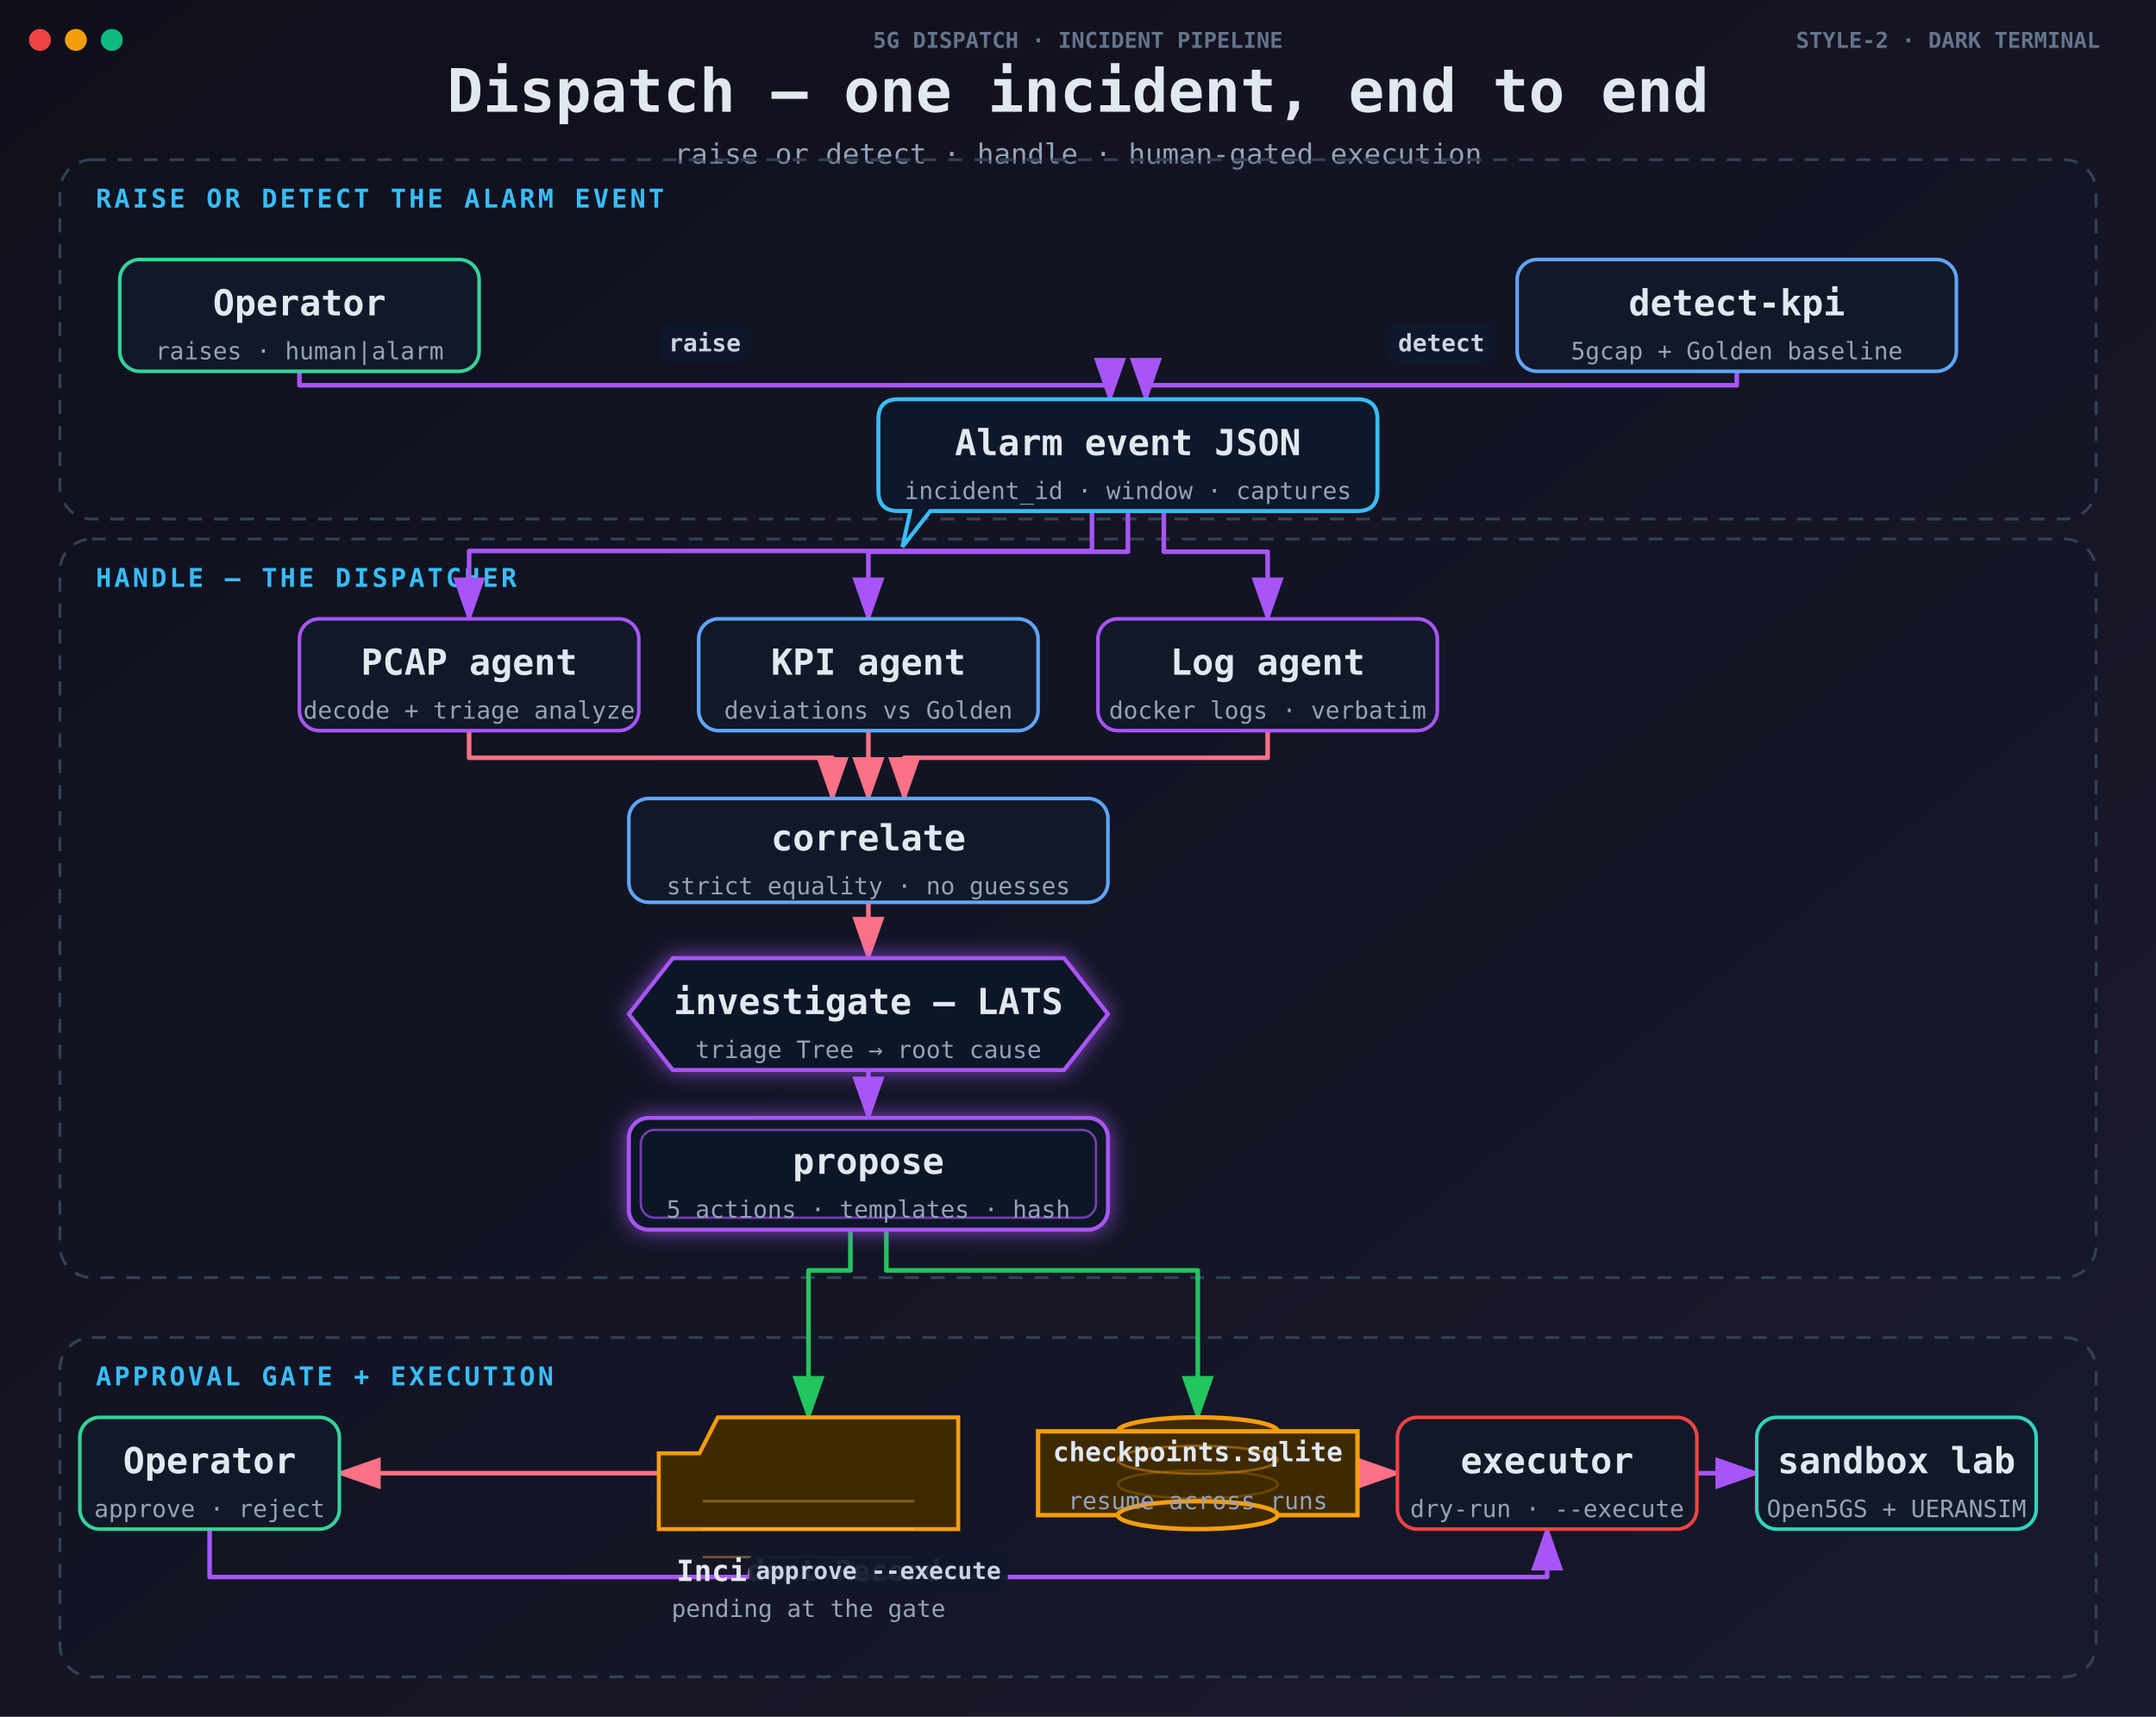
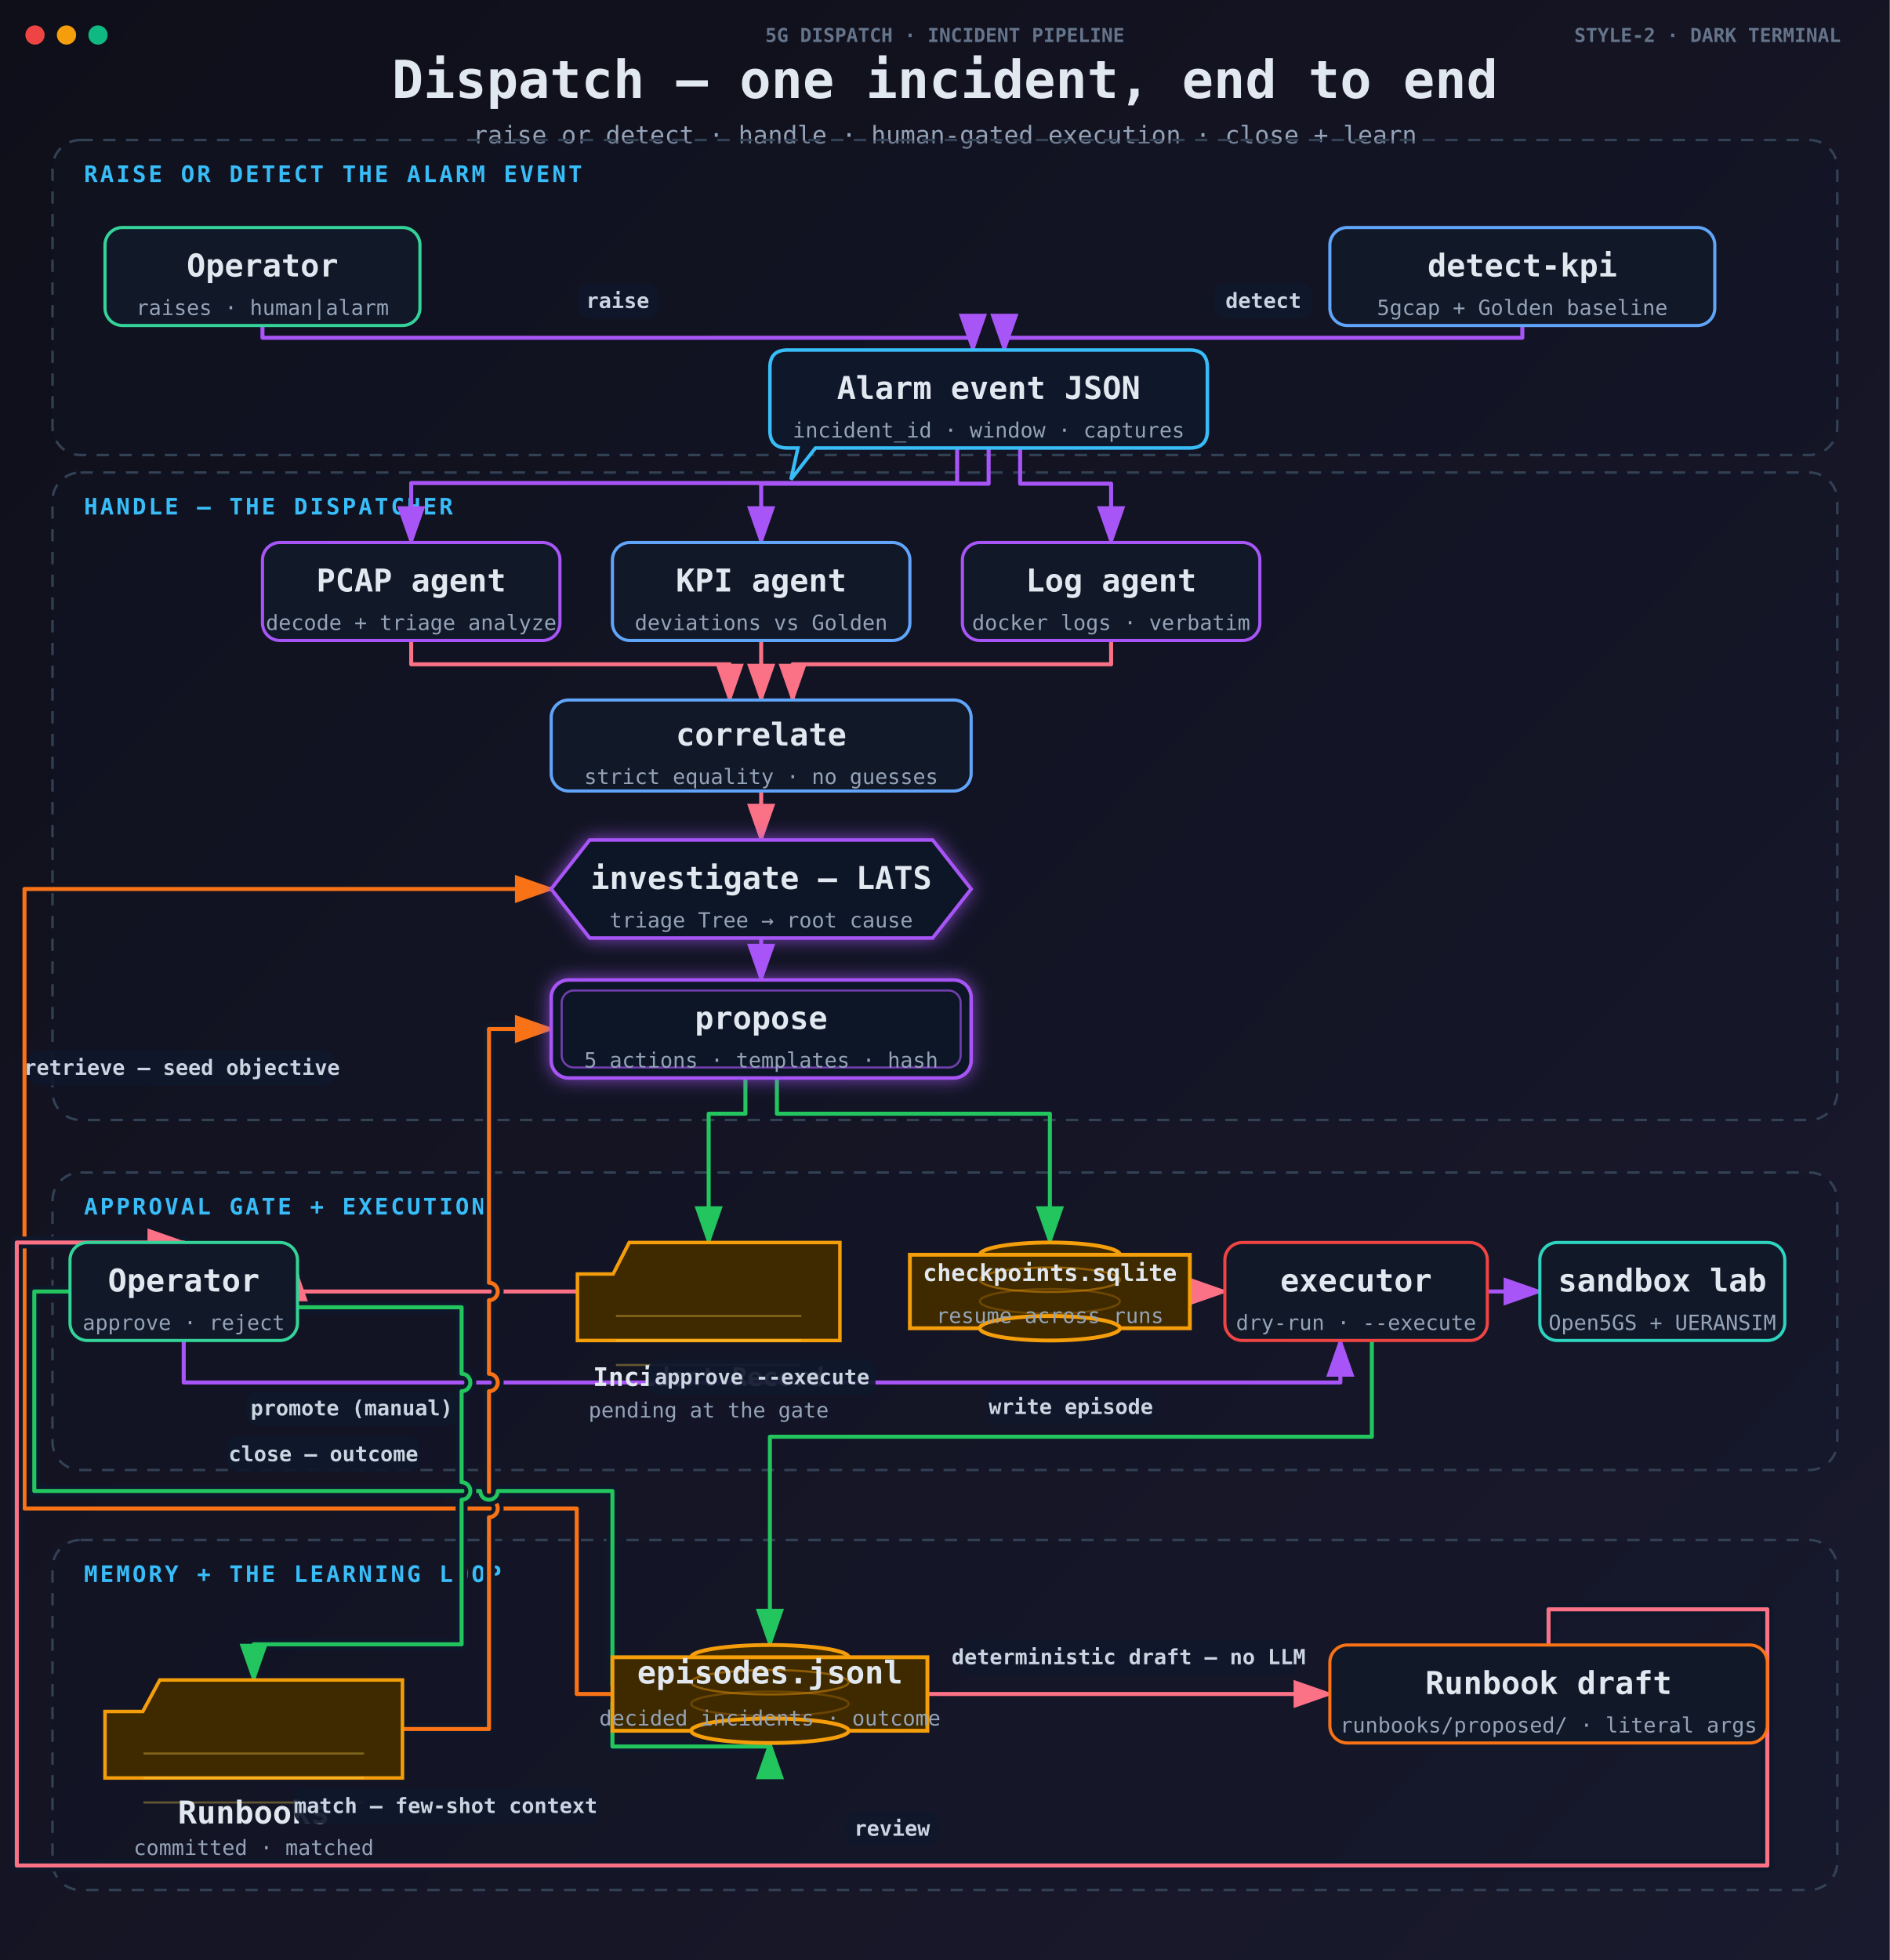
- <svg xmlns="http://www.w3.org/2000/svg" viewBox="0 0 1080 860" width="1080" height="860" data-generator="fireworks-tech-graph" data-schema-version="1" data-text-metrics="heuristic-v1" data-style-id="2" data-visual-theme="Dark Terminal" data-diagram-type="agent" data-motion-scene="" data-semantic-profile="generic" data-semantic-valid="true" data-quality-profile="standard" data-max-bends-per-edge="12" data-max-total-bends="100" data-max-route-stretch="5.0" data-max-bridged-crossings="8" data-min-node-gap="0.0" data-min-container-gutter="0.0" data-min-label-clearance="2.0" data-min-segment-length="0.0">
+ <svg xmlns="http://www.w3.org/2000/svg" viewBox="0 0 1080 1120" width="1080" height="1120" data-generator="fireworks-tech-graph" data-schema-version="1" data-text-metrics="heuristic-v1" data-style-id="2" data-visual-theme="Dark Terminal" data-diagram-type="agent" data-motion-scene="" data-semantic-profile="generic" data-semantic-valid="true" data-quality-profile="standard" data-max-bends-per-edge="12" data-max-total-bends="100" data-max-route-stretch="5.0" data-max-bridged-crossings="9" data-min-node-gap="0.0" data-min-container-gutter="0.0" data-min-label-clearance="2.0" data-min-segment-length="0.0">
  <defs>
    <marker id="arrowA" markerWidth="10" markerHeight="7" refX="9" refY="3.5" orient="auto">
      <polygon points="0 0, 10 3.5, 0 7" fill="#a855f7" />
    </marker>
    <marker id="arrowB" markerWidth="10" markerHeight="7" refX="9" refY="3.5" orient="auto">
      <polygon points="0 0, 10 3.5, 0 7" fill="#22c55e" />
    </marker>
    <marker id="arrowC" markerWidth="10" markerHeight="7" refX="9" refY="3.5" orient="auto">
      <polygon points="0 0, 10 3.5, 0 7" fill="#38bdf8" />
    </marker>
    <marker id="arrowE" markerWidth="10" markerHeight="7" refX="9" refY="3.5" orient="auto">
      <polygon points="0 0, 10 3.5, 0 7" fill="#fb7185" />
    </marker>
    <marker id="arrowF" markerWidth="10" markerHeight="7" refX="9" refY="3.5" orient="auto">
      <polygon points="0 0, 10 3.5, 0 7" fill="#f59e0b" />
    </marker>
    <marker id="arrowG" markerWidth="10" markerHeight="7" refX="9" refY="3.5" orient="auto">
      <polygon points="0 0, 10 3.5, 0 7" fill="#f97316" />
    </marker>
    <marker id="arrowH" markerWidth="10" markerHeight="7" refX="9" refY="3.5" orient="auto">
      <polygon points="0 0, 10 3.5, 0 7" fill="#94a3b8" />
    </marker>
    <linearGradient id="terminalGradient" x1="0%" y1="0%" x2="100%" y2="100%">
      <stop offset="0%" stop-color="#0f0f1a" />
      <stop offset="100%" stop-color="#1a1a2e" />
    </linearGradient>
    <filter id="glowBlue" x="-30%" y="-30%" width="160%" height="160%">
      <feDropShadow dx="0" dy="0" stdDeviation="5" flood-color="#3b82f6" flood-opacity="0.65" />
    </filter>
    <filter id="glowPurple" x="-30%" y="-30%" width="160%" height="160%">
      <feDropShadow dx="0" dy="0" stdDeviation="5" flood-color="#a855f7" flood-opacity="0.72" />
    </filter>
    <filter id="glowGreen" x="-30%" y="-30%" width="160%" height="160%">
      <feDropShadow dx="0" dy="0" stdDeviation="5" flood-color="#22c55e" flood-opacity="0.62" />
    </filter>
    <filter id="glowOrange" x="-30%" y="-30%" width="160%" height="160%">
      <feDropShadow dx="0" dy="0" stdDeviation="5" flood-color="#f97316" flood-opacity="0.62" />
    </filter>
    <style>
    text { font-family: 'SF Mono', 'Fira Code', Menlo, 'Microsoft YaHei', 'SimHei', monospace; }
    .title { font-size: 30px; font-weight: 700; fill: #e2e8f0; }
    .subtitle { font-size: 14px; font-weight: 500; fill: #94a3b8; }
    .section { font-size: 13px; font-weight: 700; fill: #38bdf8; letter-spacing: 1.4px; }
    .section-sub { font-size: 12px; font-weight: 500; fill: #64748b; }
    .node-title { font-weight: 700; fill: #e2e8f0; }
    .node-sub { font-size: 12px; font-weight: 500; fill: #94a3b8; }
    .node-type { font-size: 12px; font-weight: 700; fill: #64748b; letter-spacing: 0.08em; }
    .arrow-label { font-size: 12px; font-weight: 600; fill: #cbd5e1; }
    .legend { font-size: 12px; font-weight: 500; fill: #94a3b8; }
    .footnote { font-size: 12px; font-weight: 500; fill: #64748b; }
    .metric-label { font-size: 8.5px; font-weight: 700; fill: #64748b; text-transform: uppercase; }
    .metric-value { font-size: 9.5px; font-weight: 700; fill: #e2e8f0; }
    </style>
  </defs>
-   <rect data-graph-role="background" width="1080.0" height="860.0" fill="url(#terminalGradient)" />
+   <rect data-graph-role="background" width="1080.0" height="1120.0" fill="url(#terminalGradient)" />
  <circle cx="20.0" cy="20" r="5.5" fill="#ef4444" />
  <circle cx="38.0" cy="20" r="5.5" fill="#f59e0b" />
  <circle cx="56.0" cy="20" r="5.5" fill="#10b981" />
  <text x="540.0" y="24" text-anchor="middle" font-size="11.0" font-weight="600" fill="#64748b">5G DISPATCH · INCIDENT PIPELINE</text>
  <text x="1052.0" y="24" text-anchor="end" font-size="11.0" font-weight="600" fill="#64748b">STYLE-2 · DARK TERMINAL</text>
  <text x="540.0" y="56" text-anchor="middle" class="title">Dispatch — one incident, end to end</text>
-   <text x="540.0" y="82" text-anchor="middle" class="subtitle">raise or detect · handle · human-gated execution</text>
+   <text x="540.0" y="82" text-anchor="middle" class="subtitle">raise or detect · handle · human-gated execution · close + learn</text>
  <g id="raise" data-graph-role="container" data-container-id="raise" data-semantic-role="boundary" data-graph-bounds="30,80,1050,260">
    <rect data-graph-role="container" x="30.0" y="80.0" width="1020.0" height="180.0" rx="16.0" fill="rgba(15,23,42,0.28)" stroke="#334155" stroke-width="1.4" stroke-dasharray="7 6" />
    <text x="48.0" y="104.0" class="section">RAISE OR DETECT THE ALARM EVENT</text>
    <rect id="raise-header" data-graph-role="reserved" data-reserved-kind="container-header" x="38" y="86" width="249.18" height="30" fill="none" stroke="none" />
  </g>
  <g id="handle" data-graph-role="container" data-container-id="handle" data-semantic-role="boundary" data-graph-bounds="30,270,1050,640">
    <rect data-graph-role="container" x="30.0" y="270.0" width="1020.0" height="370.0" rx="16.0" fill="rgba(15,23,42,0.28)" stroke="#334155" stroke-width="1.4" stroke-dasharray="7 6" />
    <text x="48.0" y="294.0" class="section">HANDLE — THE DISPATCHER</text>
    <rect id="handle-header" data-graph-role="reserved" data-reserved-kind="container-header" x="38" y="276" width="191.46" height="30" fill="none" stroke="none" />
  </g>
  <g id="gate" data-graph-role="container" data-container-id="gate" data-semantic-role="boundary" data-graph-bounds="30,670,1050,840">
    <rect data-graph-role="container" x="30.0" y="670.0" width="1020.0" height="170.0" rx="16.0" fill="rgba(15,23,42,0.28)" stroke="#334155" stroke-width="1.4" stroke-dasharray="7 6" />
    <text x="48.0" y="694.0" class="section">APPROVAL GATE + EXECUTION</text>
    <rect id="gate-header" data-graph-role="reserved" data-reserved-kind="container-header" x="38" y="676" width="206.54" height="30" fill="none" stroke="none" />
+   </g>
+   <g id="memory" data-graph-role="container" data-container-id="memory" data-semantic-role="boundary" data-graph-bounds="30,880,1050,1080">
+     <rect data-graph-role="container" x="30.0" y="880.0" width="1020.0" height="200.0" rx="16.0" fill="rgba(15,23,42,0.28)" stroke="#334155" stroke-width="1.4" stroke-dasharray="7 6" />
+     <text x="48.0" y="904.0" class="section">MEMORY + THE LEARNING LOOP</text>
+     <rect id="memory-header" data-graph-role="reserved" data-reserved-kind="container-header" x="38" y="886" width="217.46" height="30" fill="none" stroke="none" />
  </g>
  <path id="a1" data-graph-role="edge" data-edge-id="a1" data-source="operator" data-target="event" data-edge-kind="flow" data-topic-id="" data-flow="control" data-motion-role="" data-motion-stage="" data-motion-order="" data-protocol="" data-via="" data-critical-path-id="" data-critical-hop="" data-critical-hops="" data-critical="false" data-bends="2" data-route-stretch="1.0" data-bridges="" d="M 150,186 L 150,193 L 556,193 L 556,200" fill="none" stroke="#a855f7" stroke-width="2.3" stroke-linecap="round" stroke-linejoin="round" marker-end="url(#arrowA)" />
  <path id="a2" data-graph-role="edge" data-edge-id="a2" data-source="detect_kpi" data-target="event" data-edge-kind="flow" data-topic-id="" data-flow="control" data-motion-role="" data-motion-stage="" data-motion-order="" data-protocol="" data-via="" data-critical-path-id="" data-critical-hop="" data-critical-hops="" data-critical="false" data-bends="2" data-route-stretch="1.0" data-bridges="" d="M 870,186 L 870,193 L 574,193 L 574,200" fill="none" stroke="#a855f7" stroke-width="2.3" stroke-linecap="round" stroke-linejoin="round" marker-end="url(#arrowA)" />
  <path id="a3" data-graph-role="edge" data-edge-id="a3" data-source="event" data-target="pcap" data-edge-kind="flow" data-topic-id="" data-flow="control" data-motion-role="" data-motion-stage="" data-motion-order="" data-protocol="" data-via="" data-critical-path-id="" data-critical-hop="" data-critical-hops="" data-critical="false" data-bends="2" data-route-stretch="1.0" data-bridges="" d="M 547,256 L 547,276 L 235,276 L 235,310" fill="none" stroke="#a855f7" stroke-width="2.3" stroke-linecap="round" stroke-linejoin="round" marker-end="url(#arrowA)" />
  <path id="a4" data-graph-role="edge" data-edge-id="a4" data-source="event" data-target="kpi" data-edge-kind="flow" data-topic-id="" data-flow="control" data-motion-role="" data-motion-stage="" data-motion-order="" data-protocol="" data-via="" data-critical-path-id="" data-critical-hop="" data-critical-hops="" data-critical="false" data-bends="2" data-route-stretch="1.0" data-bridges="" d="M 565,256 L 565,276.4 L 435,276.4 L 435,310" fill="none" stroke="#a855f7" stroke-width="2.3" stroke-linecap="round" stroke-linejoin="round" marker-end="url(#arrowA)" />
  <path id="a5" data-graph-role="edge" data-edge-id="a5" data-source="event" data-target="log" data-edge-kind="flow" data-topic-id="" data-flow="control" data-motion-role="" data-motion-stage="" data-motion-order="" data-protocol="" data-via="" data-critical-path-id="" data-critical-hop="" data-critical-hops="" data-critical="false" data-bends="2" data-route-stretch="1.0" data-bridges="" d="M 583,256 L 583,276.4 L 635,276.4 L 635,310" fill="none" stroke="#a855f7" stroke-width="2.3" stroke-linecap="round" stroke-linejoin="round" marker-end="url(#arrowA)" />
  <path id="a6" data-graph-role="edge" data-edge-id="a6" data-source="pcap" data-target="correlate" data-edge-kind="flow" data-topic-id="" data-flow="data" data-motion-role="" data-motion-stage="" data-motion-order="" data-protocol="" data-via="" data-critical-path-id="" data-critical-hop="" data-critical-hops="" data-critical="false" data-bends="2" data-route-stretch="1.0" data-bridges="" d="M 235,366 L 235,379.6 L 417,379.6 L 417,400" fill="none" stroke="#fb7185" stroke-width="2.3" stroke-linecap="round" stroke-linejoin="round" marker-end="url(#arrowE)" />
  <path id="a7" data-graph-role="edge" data-edge-id="a7" data-source="kpi" data-target="correlate" data-edge-kind="flow" data-topic-id="" data-flow="data" data-motion-role="" data-motion-stage="" data-motion-order="" data-protocol="" data-via="" data-critical-path-id="" data-critical-hop="" data-critical-hops="" data-critical="false" data-bends="0" data-route-stretch="1.0" data-bridges="" d="M 435,366 L 435,400" fill="none" stroke="#fb7185" stroke-width="2.3" stroke-linecap="round" stroke-linejoin="round" marker-end="url(#arrowE)" />
  <path id="a8" data-graph-role="edge" data-edge-id="a8" data-source="log" data-target="correlate" data-edge-kind="flow" data-topic-id="" data-flow="data" data-motion-role="" data-motion-stage="" data-motion-order="" data-protocol="" data-via="" data-critical-path-id="" data-critical-hop="" data-critical-hops="" data-critical="false" data-bends="2" data-route-stretch="1.0" data-bridges="" d="M 635,366 L 635,379.6 L 453,379.6 L 453,400" fill="none" stroke="#fb7185" stroke-width="2.3" stroke-linecap="round" stroke-linejoin="round" marker-end="url(#arrowE)" />
  <path id="a9" data-graph-role="edge" data-edge-id="a9" data-source="correlate" data-target="investigate" data-edge-kind="flow" data-topic-id="" data-flow="data" data-motion-role="" data-motion-stage="" data-motion-order="" data-protocol="" data-via="" data-critical-path-id="" data-critical-hop="" data-critical-hops="" data-critical="false" data-bends="0" data-route-stretch="1.0" data-bridges="" d="M 435,452 L 435,480" fill="none" stroke="#fb7185" stroke-width="2.3" stroke-linecap="round" stroke-linejoin="round" marker-end="url(#arrowE)" />
  <path id="a10" data-graph-role="edge" data-edge-id="a10" data-source="investigate" data-target="propose" data-edge-kind="flow" data-topic-id="" data-flow="control" data-motion-role="" data-motion-stage="" data-motion-order="" data-protocol="" data-via="" data-critical-path-id="" data-critical-hop="" data-critical-hops="" data-critical="false" data-bends="0" data-route-stretch="1.0" data-bridges="" d="M 435,536 L 435,560" fill="none" stroke="#a855f7" stroke-width="2.3" stroke-linecap="round" stroke-linejoin="round" marker-end="url(#arrowA)" />
  <path id="a11" data-graph-role="edge" data-edge-id="a11" data-source="propose" data-target="record" data-edge-kind="flow" data-topic-id="" data-flow="write" data-motion-role="" data-motion-stage="" data-motion-order="" data-protocol="" data-via="" data-critical-path-id="" data-critical-hop="" data-critical-hops="" data-critical="false" data-bends="2" data-route-stretch="1.0" data-bridges="" d="M 426,616 L 426,636.4 L 405,636.4 L 405,710" fill="none" stroke="#22c55e" stroke-width="2.3" stroke-linecap="round" stroke-linejoin="round" marker-end="url(#arrowB)" />
  <path id="a12" data-graph-role="edge" data-edge-id="a12" data-source="propose" data-target="checkpoint" data-edge-kind="flow" data-topic-id="" data-flow="write" data-motion-role="" data-motion-stage="" data-motion-order="" data-protocol="" data-via="" data-critical-path-id="" data-critical-hop="" data-critical-hops="" data-critical="false" data-bends="2" data-route-stretch="1.0" data-bridges="" d="M 444,616 L 444,636.4 L 600,636.4 L 600,710" fill="none" stroke="#22c55e" stroke-width="2.3" stroke-linecap="round" stroke-linejoin="round" marker-end="url(#arrowB)" />
-   <path id="a13" data-graph-role="edge" data-edge-id="a13" data-source="record" data-target="operator2" data-edge-kind="flow" data-topic-id="" data-flow="data" data-motion-role="" data-motion-stage="" data-motion-order="" data-protocol="" data-via="" data-critical-path-id="" data-critical-hop="" data-critical-hops="" data-critical="false" data-bends="0" data-route-stretch="1.0" data-bridges="" d="M 330,738 L 170,738" fill="none" stroke="#fb7185" stroke-width="2.3" stroke-linecap="round" stroke-linejoin="round" marker-end="url(#arrowE)" />
+   <path id="a13" data-graph-role="edge" data-edge-id="a13" data-source="record" data-target="operator2" data-edge-kind="flow" data-topic-id="" data-flow="data" data-motion-role="" data-motion-stage="" data-motion-order="" data-protocol="" data-via="" data-critical-path-id="" data-critical-hop="" data-critical-hops="" data-critical="false" data-bends="1" data-route-stretch="1.0" data-bridges="" d="M 330,738 L 170,738 L 170,729 L 170,729" fill="none" stroke="#fb7185" stroke-width="2.3" stroke-linecap="round" stroke-linejoin="round" marker-end="url(#arrowE)" />
  <path id="a14" data-graph-role="edge" data-edge-id="a14" data-source="checkpoint" data-target="executor" data-edge-kind="flow" data-topic-id="" data-flow="data" data-motion-role="" data-motion-stage="" data-motion-order="" data-protocol="" data-via="" data-critical-path-id="" data-critical-hop="" data-critical-hops="" data-critical="false" data-bends="0" data-route-stretch="1.0" data-bridges="" d="M 680,738 L 700,738" fill="none" stroke="#fb7185" stroke-width="2.3" stroke-linecap="round" stroke-linejoin="round" marker-end="url(#arrowE)" />
-   <path id="a15" data-graph-role="edge" data-edge-id="a15" data-source="operator2" data-target="executor" data-edge-kind="flow" data-topic-id="" data-flow="control" data-motion-role="" data-motion-stage="" data-motion-order="" data-protocol="" data-via="" data-critical-path-id="" data-critical-hop="" data-critical-hops="" data-critical="false" data-bends="2" data-route-stretch="1.072" data-bridges="" d="M 105,766 L 105,790 L 775,790 L 775,766" fill="none" stroke="#a855f7" stroke-width="2.3" stroke-linecap="round" stroke-linejoin="round" marker-end="url(#arrowA)" />
+   <path id="a15" data-graph-role="edge" data-edge-id="a15" data-source="operator2" data-target="executor" data-edge-kind="flow" data-topic-id="" data-flow="control" data-motion-role="" data-motion-stage="" data-motion-order="" data-protocol="" data-via="" data-critical-path-id="" data-critical-hop="" data-critical-hops="" data-critical="false" data-bends="2" data-route-stretch="1.073" data-bridges="" d="M 105,766 L 105,790 L 766,790 L 766,766" fill="none" stroke="#a855f7" stroke-width="2.3" stroke-linecap="round" stroke-linejoin="round" marker-end="url(#arrowA)" />
  <path id="a16" data-graph-role="edge" data-edge-id="a16" data-source="executor" data-target="sandbox" data-edge-kind="flow" data-topic-id="" data-flow="control" data-motion-role="" data-motion-stage="" data-motion-order="" data-protocol="" data-via="" data-critical-path-id="" data-critical-hop="" data-critical-hops="" data-critical="false" data-bends="0" data-route-stretch="1.0" data-bridges="" d="M 850,738 L 880,738" fill="none" stroke="#a855f7" stroke-width="2.3" stroke-linecap="round" stroke-linejoin="round" marker-end="url(#arrowA)" />
+   <path id="a17" data-graph-role="edge" data-edge-id="a17" data-source="executor" data-target="episodes" data-edge-kind="flow" data-topic-id="" data-flow="write" data-motion-role="" data-motion-stage="" data-motion-order="" data-protocol="" data-via="" data-critical-path-id="" data-critical-hop="" data-critical-hops="" data-critical="false" data-bends="2" data-route-stretch="1.0" data-bridges="" d="M 784,766 L 784,821 L 440,821 L 440,940" fill="none" stroke="#22c55e" stroke-width="2.3" stroke-linecap="round" stroke-linejoin="round" marker-end="url(#arrowB)" />
+   <path id="a18" data-graph-role="edge" data-edge-id="a18" data-source="episodes" data-target="investigate" data-edge-kind="flow" data-topic-id="" data-flow="feedback" data-motion-role="" data-motion-stage="" data-motion-order="" data-protocol="" data-via="" data-critical-path-id="" data-critical-hop="" data-critical-hops="" data-critical="false" data-bends="4" data-route-stretch="2.216" data-bridges="" d="M 350,968 L 329.6,968 L 329.6,862 L 14,862 L 14,508 L 315,508" fill="none" stroke="#f97316" stroke-width="2.3" stroke-linecap="round" stroke-linejoin="round" marker-end="url(#arrowG)" />
+   <path id="a19-bridge-mask" data-graph-role="bridge-mask" data-owner="a19" d="M 230,988 L 279.46,988 L 279.46,867 A 5 5 0 0 0 279.46,857 L 279.46,795 A 5 5 0 0 0 279.46,785 L 279.46,743 A 5 5 0 0 0 279.46,733 L 279.46,588 L 315,588" fill="none" stroke="#0f172a" stroke-width="6.8" stroke-linecap="round" stroke-linejoin="round" />
+   <path id="a19" data-graph-role="edge" data-edge-id="a19" data-source="runbooks" data-target="propose" data-edge-kind="flow" data-topic-id="" data-flow="feedback" data-motion-role="" data-motion-stage="" data-motion-order="" data-protocol="" data-via="" data-critical-path-id="" data-critical-hop="" data-critical-hops="" data-critical="false" data-bends="2" data-route-stretch="1.0" data-bridges="279.46,738;279.46,790;279.46,862" d="M 230,988 L 279.46,988 L 279.46,867 A 5 5 0 0 0 279.46,857 L 279.46,795 A 5 5 0 0 0 279.46,785 L 279.46,743 A 5 5 0 0 0 279.46,733 L 279.46,588 L 315,588" fill="none" stroke="#f97316" stroke-width="2.3" stroke-linecap="round" stroke-linejoin="round" marker-end="url(#arrowG)" />
+   <path id="a20-bridge-mask" data-graph-role="bridge-mask" data-owner="a20" d="M 40,738 L 19.6,738 L 19.6,852 L 274.46,852 A 5 5 0 0 0 284.46,852 L 350,852 L 350,963 A 5 5 0 0 1 350,973 L 350,998 L 440,998 L 440,996" fill="none" stroke="#0f172a" stroke-width="6.8" stroke-linecap="round" stroke-linejoin="round" />
+   <path id="a20" data-graph-role="edge" data-edge-id="a20" data-source="operator2" data-target="episodes" data-edge-kind="flow" data-topic-id="" data-flow="write" data-motion-role="" data-motion-stage="" data-motion-order="" data-protocol="" data-via="" data-critical-path-id="" data-critical-hop="" data-critical-hops="" data-critical="false" data-bends="5" data-route-stretch="1.068" data-bridges="350,968;279.46,852" d="M 40,738 L 19.6,738 L 19.6,852 L 274.46,852 A 5 5 0 0 0 284.46,852 L 350,852 L 350,963 A 5 5 0 0 1 350,973 L 350,998 L 440,998 L 440,996" fill="none" stroke="#22c55e" stroke-width="2.3" stroke-linecap="round" stroke-linejoin="round" marker-end="url(#arrowB)" />
+   <path id="a21" data-graph-role="edge" data-edge-id="a21" data-source="episodes" data-target="draft" data-edge-kind="flow" data-topic-id="" data-flow="data" data-motion-role="" data-motion-stage="" data-motion-order="" data-protocol="" data-via="" data-critical-path-id="" data-critical-hop="" data-critical-hops="" data-critical="false" data-bends="0" data-route-stretch="1.0" data-bridges="" d="M 530,968 L 760,968" fill="none" stroke="#fb7185" stroke-width="2.3" stroke-linecap="round" stroke-linejoin="round" marker-end="url(#arrowE)" />
+   <path id="a22-bridge-mask" data-graph-role="bridge-mask" data-owner="a22" d="M 885,940 L 885,919.6 L 1010,919.6 L 1010,1066 L 9.6,1066 L 9.6,710 L 105,710" fill="none" stroke="#0f172a" stroke-width="6.8" stroke-linecap="round" stroke-linejoin="round" />
+   <path id="a22" data-graph-role="edge" data-edge-id="a22" data-source="draft" data-target="operator2" data-edge-kind="flow" data-topic-id="" data-flow="data" data-motion-role="" data-motion-stage="" data-motion-order="" data-protocol="" data-via="" data-critical-path-id="" data-critical-hop="" data-critical-hops="" data-critical="false" data-bends="5" data-route-stretch="1.726" data-bridges="14,710" d="M 885,940 L 885,919.6 L 1010,919.6 L 1010,1066 L 9.6,1066 L 9.6,710 L 105,710" fill="none" stroke="#fb7185" stroke-width="2.3" stroke-linecap="round" stroke-linejoin="round" marker-end="url(#arrowE)" />
+   <path id="a23-bridge-mask" data-graph-role="bridge-mask" data-owner="a23" d="M 170,747 L 263.8,747 L 263.8,785 A 5 5 0 0 1 263.8,795 L 263.8,847 A 5 5 0 0 1 263.8,857 L 263.8,939.6 L 145,939.6 L 145,960" fill="none" stroke="#0f172a" stroke-width="6.8" stroke-linecap="round" stroke-linejoin="round" />
+   <path id="a23" data-graph-role="edge" data-edge-id="a23" data-source="operator2" data-target="runbooks" data-edge-kind="flow" data-topic-id="" data-flow="write" data-motion-role="" data-motion-stage="" data-motion-order="" data-protocol="" data-via="" data-critical-path-id="" data-critical-hop="" data-critical-hops="" data-critical="false" data-bends="3" data-route-stretch="1.788" data-bridges="263.8,790;263.8,862;263.8,852" d="M 170,747 L 263.8,747 L 263.8,785 A 5 5 0 0 1 263.8,795 L 263.8,847 A 5 5 0 0 1 263.8,857 L 263.8,939.6 L 145,939.6 L 145,960" fill="none" stroke="#22c55e" stroke-width="2.3" stroke-linecap="round" stroke-linejoin="round" marker-end="url(#arrowB)" />
  <g id="node-operator" data-graph-role="node" data-node-id="operator" data-semantic-role="rect" data-motion-role="" data-motion-stage="" data-motion-order="" data-parent="" data-deployment-id="" data-topic-id="" data-span-id="" data-station-order="" data-status="" data-start-ms="" data-duration-ms="" data-parent-span="" data-graph-bounds="60,130,240,186">
    <rect x="60.0" y="130.0" width="180.0" height="56.0" rx="10.0" fill="#111827" stroke="#34d399" stroke-width="1.8" />
    <text x="150.0" y="158.0" text-anchor="middle" class="node-title" font-size="18.0">Operator</text>
    <text x="150.0" y="180.0" text-anchor="middle" class="node-sub">raises · human|alarm</text>
  </g>
  <g id="node-detect_kpi" data-graph-role="node" data-node-id="detect_kpi" data-semantic-role="rect" data-motion-role="" data-motion-stage="" data-motion-order="" data-parent="" data-deployment-id="" data-topic-id="" data-span-id="" data-station-order="" data-status="" data-start-ms="" data-duration-ms="" data-parent-span="" data-graph-bounds="760,130,980,186">
    <rect x="760.0" y="130.0" width="220.0" height="56.0" rx="10.0" fill="#111827" stroke="#60a5fa" stroke-width="1.8" />
    <text x="870.0" y="158.0" text-anchor="middle" class="node-title" font-size="18.0">detect-kpi</text>
    <text x="870.0" y="180.0" text-anchor="middle" class="node-sub">5gcap + Golden baseline</text>
  </g>
  <g id="node-event" data-graph-role="node" data-node-id="event" data-semantic-role="speech" data-motion-role="" data-motion-stage="" data-motion-order="" data-parent="" data-deployment-id="" data-topic-id="" data-span-id="" data-station-order="" data-status="" data-start-ms="" data-duration-ms="" data-parent-span="" data-graph-bounds="440,200,690,256">
    <path d="M 450.0 200.0 L 680.0 200.0 Q 690.0 200.0 690.0 210.0 L 690.0 246.0 Q 690.0 256.0 680.0 256.0 L 466.0 256.0 L 452.0 274.0 L 456.0 256.0 L 450.0 256.0 Q 440.0 256.0 440.0 246.0 L 440.0 210.0 Q 440.0 200.0 450.0 200.0 Z" fill="#0f172a" stroke="#38bdf8" stroke-width="2.0" />
    <text x="565.0" y="228.0" text-anchor="middle" class="node-title" font-size="18.0">Alarm event JSON</text>
    <text x="565.0" y="250.0" text-anchor="middle" class="node-sub">incident_id · window · captures</text>
  </g>
  <g id="node-pcap" data-graph-role="node" data-node-id="pcap" data-semantic-role="rect" data-motion-role="" data-motion-stage="" data-motion-order="" data-parent="" data-deployment-id="" data-topic-id="" data-span-id="" data-station-order="" data-status="" data-start-ms="" data-duration-ms="" data-parent-span="" data-graph-bounds="150,310,320,366">
    <rect x="150.0" y="310.0" width="170.0" height="56.0" rx="10.0" fill="#111827" stroke="#a855f7" stroke-width="1.8" />
    <text x="235.0" y="338.0" text-anchor="middle" class="node-title" font-size="18.0">PCAP agent</text>
    <text x="235.0" y="360.0" text-anchor="middle" class="node-sub">decode + triage analyze</text>
  </g>
  <g id="node-kpi" data-graph-role="node" data-node-id="kpi" data-semantic-role="rect" data-motion-role="" data-motion-stage="" data-motion-order="" data-parent="" data-deployment-id="" data-topic-id="" data-span-id="" data-station-order="" data-status="" data-start-ms="" data-duration-ms="" data-parent-span="" data-graph-bounds="350,310,520,366">
    <rect x="350.0" y="310.0" width="170.0" height="56.0" rx="10.0" fill="#111827" stroke="#60a5fa" stroke-width="1.8" />
    <text x="435.0" y="338.0" text-anchor="middle" class="node-title" font-size="18.0">KPI agent</text>
    <text x="435.0" y="360.0" text-anchor="middle" class="node-sub">deviations vs Golden</text>
  </g>
  <g id="node-log" data-graph-role="node" data-node-id="log" data-semantic-role="rect" data-motion-role="" data-motion-stage="" data-motion-order="" data-parent="" data-deployment-id="" data-topic-id="" data-span-id="" data-station-order="" data-status="" data-start-ms="" data-duration-ms="" data-parent-span="" data-graph-bounds="550,310,720,366">
    <rect x="550.0" y="310.0" width="170.0" height="56.0" rx="10.0" fill="#111827" stroke="#a855f7" stroke-width="1.8" />
    <text x="635.0" y="338.0" text-anchor="middle" class="node-title" font-size="18.0">Log agent</text>
    <text x="635.0" y="360.0" text-anchor="middle" class="node-sub">docker logs · verbatim</text>
  </g>
  <g id="node-correlate" data-graph-role="node" data-node-id="correlate" data-semantic-role="rect" data-motion-role="" data-motion-stage="" data-motion-order="" data-parent="" data-deployment-id="" data-topic-id="" data-span-id="" data-station-order="" data-status="" data-start-ms="" data-duration-ms="" data-parent-span="" data-graph-bounds="315,400,555,452">
    <rect x="315.0" y="400.0" width="240.0" height="52.0" rx="10.0" fill="#111827" stroke="#60a5fa" stroke-width="1.8" />
    <text x="435.0" y="426.0" text-anchor="middle" class="node-title" font-size="18.0">correlate</text>
    <text x="435.0" y="448.0" text-anchor="middle" class="node-sub">strict equality · no guesses</text>
  </g>
  <g id="node-investigate" data-graph-role="node" data-node-id="investigate" data-semantic-role="hexagon" data-motion-role="" data-motion-stage="" data-motion-order="" data-parent="" data-deployment-id="" data-topic-id="" data-span-id="" data-station-order="" data-status="" data-start-ms="" data-duration-ms="" data-parent-span="" data-graph-bounds="315,480,555,536">
    <path d="M 337.0 480.0 L 533.0 480.0 L 555.0 508.0 L 533.0 536.0 L 337.0 536.0 L 315.0 508.0 Z" fill="#111827" stroke="#a855f7" stroke-width="2.0" filter="url(#glowPurple)" />
    <text x="435.0" y="508.0" text-anchor="middle" class="node-title" font-size="18.0">investigate — LATS</text>
    <text x="435.0" y="530.0" text-anchor="middle" class="node-sub">triage Tree → root cause</text>
  </g>
  <g id="node-propose" data-graph-role="node" data-node-id="propose" data-semantic-role="double_rect" data-motion-role="" data-motion-stage="" data-motion-order="" data-parent="" data-deployment-id="" data-topic-id="" data-span-id="" data-station-order="" data-status="" data-start-ms="" data-duration-ms="" data-parent-span="" data-graph-bounds="315,560,555,616">
    <rect x="315.0" y="560.0" width="240.0" height="56.0" rx="10.0" fill="#111827" stroke="#a855f7" stroke-width="2.0" filter="url(#glowPurple)" />
    <rect x="321.0" y="566.0" width="228.0" height="44.0" rx="7.0" fill="none" stroke="#a855f7" stroke-width="1.2" opacity="0.65" />
    <text x="435.0" y="588.0" text-anchor="middle" class="node-title" font-size="18.0">propose</text>
    <text x="435.0" y="610.0" text-anchor="middle" class="node-sub">5 actions · templates · hash</text>
  </g>
  <g id="node-operator2" data-graph-role="node" data-node-id="operator2" data-semantic-role="rect" data-motion-role="" data-motion-stage="" data-motion-order="" data-parent="" data-deployment-id="" data-topic-id="" data-span-id="" data-station-order="" data-status="" data-start-ms="" data-duration-ms="" data-parent-span="" data-graph-bounds="40,710,170,766">
    <rect x="40.0" y="710.0" width="130.0" height="56.0" rx="10.0" fill="#111827" stroke="#34d399" stroke-width="1.8" />
    <text x="105.0" y="738.0" text-anchor="middle" class="node-title" font-size="18.0">Operator</text>
    <text x="105.0" y="760.0" text-anchor="middle" class="node-sub">approve · reject</text>
  </g>
  <g id="node-record" data-graph-role="node" data-node-id="record" data-semantic-role="folder" data-motion-role="" data-motion-stage="" data-motion-order="" data-parent="" data-deployment-id="" data-topic-id="" data-span-id="" data-station-order="" data-status="" data-start-ms="" data-duration-ms="" data-parent-span="" data-graph-bounds="330,710,480,766">
    <path d="M 330.0 728.0 L 350.4 728.0 L 359.58 710.0 L 381.0 710.0 L 480.0 710.0 L 480.0 766.0 L 330.0 766.0 Z" fill="#3f2a00" stroke="#f59e0b" stroke-width="2.0" />
    <line x1="352.0" y1="752.0" x2="458.0" y2="752.0" stroke="#fcd34d" stroke-opacity="0.35" stroke-width="1.2" />
    <line x1="352.0" y1="766.0" x2="458.0" y2="766.0" stroke="#fcd34d" stroke-opacity="0.35" stroke-width="1.2" />
    <line x1="352.0" y1="780.0" x2="458.0" y2="780.0" stroke="#fcd34d" stroke-opacity="0.35" stroke-width="1.2" />
    <text x="405.0" y="792.0" text-anchor="middle" class="node-title" font-size="14.65">Incident Record</text>
    <text x="405.0" y="810.0" text-anchor="middle" class="node-sub">pending at the gate</text>
  </g>
  <g id="node-checkpoint" data-graph-role="node" data-node-id="checkpoint" data-semantic-role="cylinder" data-motion-role="" data-motion-stage="" data-motion-order="" data-parent="" data-deployment-id="" data-topic-id="" data-span-id="" data-station-order="" data-status="" data-start-ms="" data-duration-ms="" data-parent-span="" data-graph-bounds="520,710,680,766">
    <ellipse cx="600.0" cy="717.0" rx="40.0" ry="7.0" fill="#3f2a00" stroke="#f59e0b" stroke-width="2.2" />
    <rect x="520.0" y="717.0" width="160.0" height="42.0" fill="#3f2a00" stroke="#f59e0b" stroke-width="2.2" />
    <ellipse cx="600.0" cy="759.0" rx="40.0" ry="7.0" fill="#3f2a00" stroke="#f59e0b" stroke-width="2.2" />
    <ellipse cx="600.0" cy="731.28" rx="40.0" ry="7.0" fill="none" stroke="#f59e0b" stroke-opacity="0.45" stroke-width="1.2" />
    <ellipse cx="600.0" cy="743.6" rx="40.0" ry="7.0" fill="none" stroke="#f59e0b" stroke-opacity="0.25" stroke-width="1.2" />
    <text x="600.0" y="732.0" text-anchor="middle" class="node-title" font-size="13.39">checkpoints.sqlite</text>
    <text x="600.0" y="756.0" text-anchor="middle" class="node-sub">resume across runs</text>
  </g>
  <g id="node-executor" data-graph-role="node" data-node-id="executor" data-semantic-role="rect" data-motion-role="" data-motion-stage="" data-motion-order="" data-parent="" data-deployment-id="" data-topic-id="" data-span-id="" data-station-order="" data-status="" data-start-ms="" data-duration-ms="" data-parent-span="" data-graph-bounds="700,710,850,766">
    <rect x="700.0" y="710.0" width="150.0" height="56.0" rx="10.0" fill="#111827" stroke="#ef4444" stroke-width="1.8" />
    <text x="775.0" y="738.0" text-anchor="middle" class="node-title" font-size="18.0">executor</text>
    <text x="775.0" y="760.0" text-anchor="middle" class="node-sub">dry-run · --execute</text>
  </g>
  <g id="node-sandbox" data-graph-role="node" data-node-id="sandbox" data-semantic-role="rect" data-motion-role="" data-motion-stage="" data-motion-order="" data-parent="" data-deployment-id="" data-topic-id="" data-span-id="" data-station-order="" data-status="" data-start-ms="" data-duration-ms="" data-parent-span="" data-graph-bounds="880,710,1020,766">
    <rect x="880.0" y="710.0" width="140.0" height="56.0" rx="10.0" fill="#111827" stroke="#2dd4bf" stroke-width="1.8" />
    <text x="950.0" y="738.0" text-anchor="middle" class="node-title" font-size="18.0">sandbox lab</text>
    <text x="950.0" y="760.0" text-anchor="middle" class="node-sub">Open5GS + UERANSIM</text>
  </g>
+   <g id="node-episodes" data-graph-role="node" data-node-id="episodes" data-semantic-role="cylinder" data-motion-role="" data-motion-stage="" data-motion-order="" data-parent="" data-deployment-id="" data-topic-id="" data-span-id="" data-station-order="" data-status="" data-start-ms="" data-duration-ms="" data-parent-span="" data-graph-bounds="350,940,530,996">
+     <ellipse cx="440.0" cy="947.0" rx="45.0" ry="7.0" fill="#3f2a00" stroke="#f59e0b" stroke-width="2.2" />
+     <rect x="350.0" y="947.0" width="180.0" height="42.0" fill="#3f2a00" stroke="#f59e0b" stroke-width="2.2" />
+     <ellipse cx="440.0" cy="989.0" rx="45.0" ry="7.0" fill="#3f2a00" stroke="#f59e0b" stroke-width="2.2" />
+     <ellipse cx="440.0" cy="961.28" rx="45.0" ry="7.0" fill="none" stroke="#f59e0b" stroke-opacity="0.45" stroke-width="1.2" />
+     <ellipse cx="440.0" cy="973.6" rx="45.0" ry="7.0" fill="none" stroke="#f59e0b" stroke-opacity="0.25" stroke-width="1.2" />
+     <text x="440.0" y="962.0" text-anchor="middle" class="node-title" font-size="18.0">episodes.jsonl</text>
+     <text x="440.0" y="986.0" text-anchor="middle" class="node-sub">decided incidents · outcome</text>
+   </g>
+   <g id="node-runbooks" data-graph-role="node" data-node-id="runbooks" data-semantic-role="folder" data-motion-role="" data-motion-stage="" data-motion-order="" data-parent="" data-deployment-id="" data-topic-id="" data-span-id="" data-station-order="" data-status="" data-start-ms="" data-duration-ms="" data-parent-span="" data-graph-bounds="60,960,230,1016">
+     <path d="M 60.0 978.0 L 81.6 978.0 L 91.32 960.0 L 114.0 960.0 L 230.0 960.0 L 230.0 1016.0 L 60.0 1016.0 Z" fill="#3f2a00" stroke="#f59e0b" stroke-width="2.0" />
+     <line x1="82.0" y1="1002.0" x2="208.0" y2="1002.0" stroke="#fcd34d" stroke-opacity="0.35" stroke-width="1.2" />
+     <line x1="82.0" y1="1016.0" x2="208.0" y2="1016.0" stroke="#fcd34d" stroke-opacity="0.35" stroke-width="1.2" />
+     <line x1="82.0" y1="1030.0" x2="208.0" y2="1030.0" stroke="#fcd34d" stroke-opacity="0.35" stroke-width="1.2" />
+     <text x="145.0" y="1042.0" text-anchor="middle" class="node-title" font-size="18.0">Runbooks</text>
+     <text x="145.0" y="1060.0" text-anchor="middle" class="node-sub">committed · matched</text>
+   </g>
+   <g id="node-draft" data-graph-role="node" data-node-id="draft" data-semantic-role="rect" data-motion-role="" data-motion-stage="" data-motion-order="" data-parent="" data-deployment-id="" data-topic-id="" data-span-id="" data-station-order="" data-status="" data-start-ms="" data-duration-ms="" data-parent-span="" data-graph-bounds="760,940,1010,996">
+     <rect x="760.0" y="940.0" width="250.0" height="56.0" rx="10.0" fill="#111827" stroke="#f97316" stroke-width="1.8" />
+     <text x="885.0" y="968.0" text-anchor="middle" class="node-title" font-size="18.0">Runbook draft</text>
+     <text x="885.0" y="990.0" text-anchor="middle" class="node-sub">runbooks/proposed/ · literal args</text>
+   </g>
  <g id="a1-label" data-graph-role="label" data-owner="a1" data-graph-bounds="330.16,162,375.84,182">
    <rect x="330.16" y="162.0" width="45.68" height="20" rx="6" fill="#0f172a" opacity="0.92" />
    <text x="353.0" y="176.0" text-anchor="middle" class="arrow-label">raise</text>
  </g>
  <g id="a2-label" data-graph-role="label" data-owner="a2" data-graph-bounds="694.12,162,749.88,182">
    <rect x="694.12" y="162.0" width="55.76" height="20" rx="6" fill="#0f172a" opacity="0.92" />
    <text x="722.0" y="176.0" text-anchor="middle" class="arrow-label">detect</text>
  </g>
-   <g id="a15-label" data-graph-role="label" data-owner="a15" data-graph-bounds="375.16,777,504.84,797">
-     <rect x="375.16" y="777.0" width="129.68" height="20" rx="6" fill="#0f172a" opacity="0.92" />
-     <text x="440.0" y="791.0" text-anchor="middle" class="arrow-label">approve --execute</text>
+   <g id="a15-label" data-graph-role="label" data-owner="a15" data-graph-bounds="370.66,777,500.34,797">
+     <rect x="370.66" y="777.0" width="129.68" height="20" rx="6" fill="#0f172a" opacity="0.92" />
+     <text x="435.5" y="791.0" text-anchor="middle" class="arrow-label">approve --execute</text>
+   </g>
+   <g id="a17-label" data-graph-role="label" data-owner="a17" data-graph-bounds="564.2,794,659.8,814">
+     <rect x="564.2" y="794.0" width="95.6" height="20" rx="6" fill="#0f172a" opacity="0.92" />
+     <text x="612.0" y="808.0" text-anchor="middle" class="arrow-label">write episode</text>
+   </g>
+   <g id="a18-label" data-graph-role="label" data-owner="a18" data-graph-bounds="17,600.2,190.84,620.2">
+     <rect x="17.0" y="600.2" width="173.84" height="20" rx="6" fill="#0f172a" opacity="0.92" />
+     <text x="103.92" y="614.2" text-anchor="middle" class="arrow-label">retrieve — seed objective</text>
+   </g>
+   <g id="a19-label" data-graph-role="label" data-owner="a19" data-graph-bounds="168.17,1022,341.29,1042">
+     <rect x="168.17" y="1022.0" width="173.12" height="20" rx="6" fill="#0f172a" opacity="0.92" />
+     <text x="254.73" y="1036.0" text-anchor="middle" class="arrow-label">match — few-shot context</text>
+   </g>
+   <g id="a20-label" data-graph-role="label" data-owner="a20" data-graph-bounds="129.8,821,239.8,841">
+     <rect x="129.8" y="821.0" width="110.0" height="20" rx="6" fill="#0f172a" opacity="0.92" />
+     <text x="184.8" y="835.0" text-anchor="middle" class="arrow-label">close — outcome</text>
+   </g>
+   <g id="a21-label" data-graph-role="label" data-owner="a21" data-graph-bounds="549.08,937,740.92,957">
+     <rect x="549.08" y="937.0" width="191.84" height="20" rx="6" fill="#0f172a" opacity="0.92" />
+     <text x="645.0" y="951.0" text-anchor="middle" class="arrow-label">deterministic draft — no LLM</text>
+   </g>
+   <g id="a22-label" data-graph-role="label" data-owner="a22" data-graph-bounds="483.48,1035,536.12,1055">
+     <rect x="483.48" y="1035.0" width="52.64" height="20" rx="6" fill="#0f172a" opacity="0.92" />
+     <text x="509.8" y="1049.0" text-anchor="middle" class="arrow-label">review</text>
+   </g>
+   <g id="a23-label" data-graph-role="label" data-owner="a23" data-graph-bounds="141.2,794.78,260.8,814.78">
+     <rect x="141.2" y="794.78" width="119.6" height="20" rx="6" fill="#0f172a" opacity="0.92" />
+     <text x="201.0" y="808.78" text-anchor="middle" class="arrow-label">promote (manual)</text>
  </g>
</svg>
